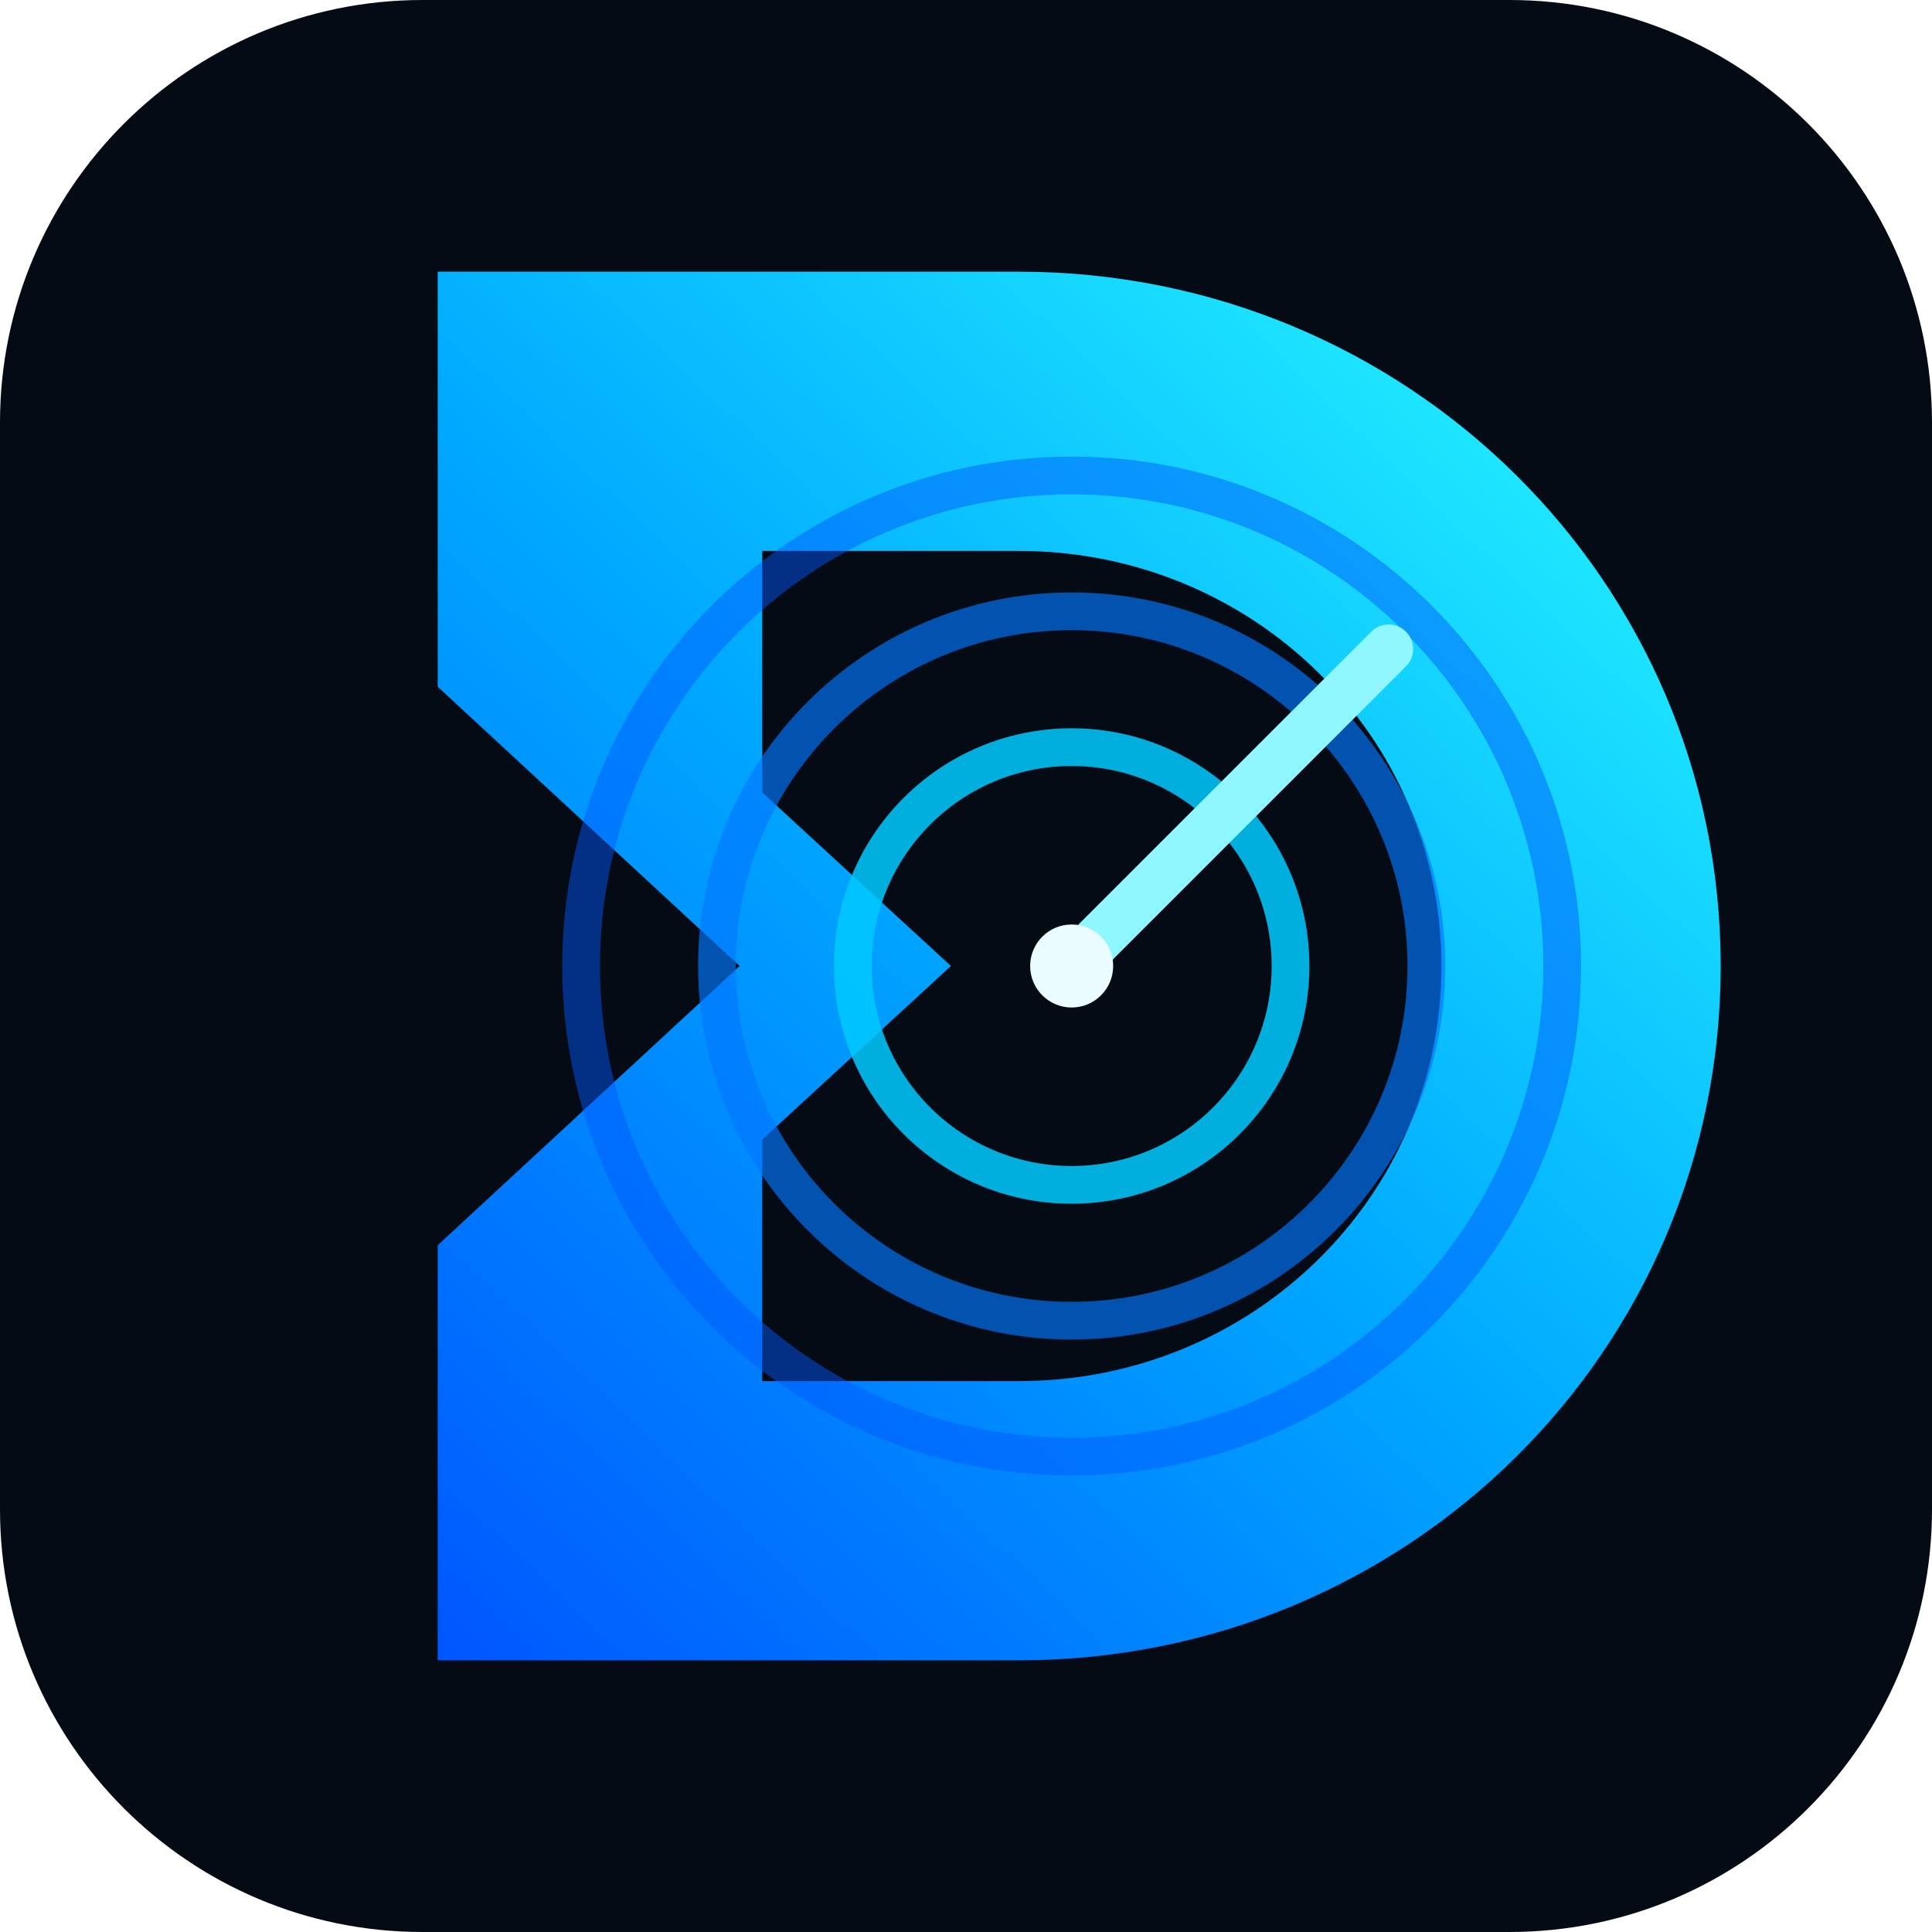
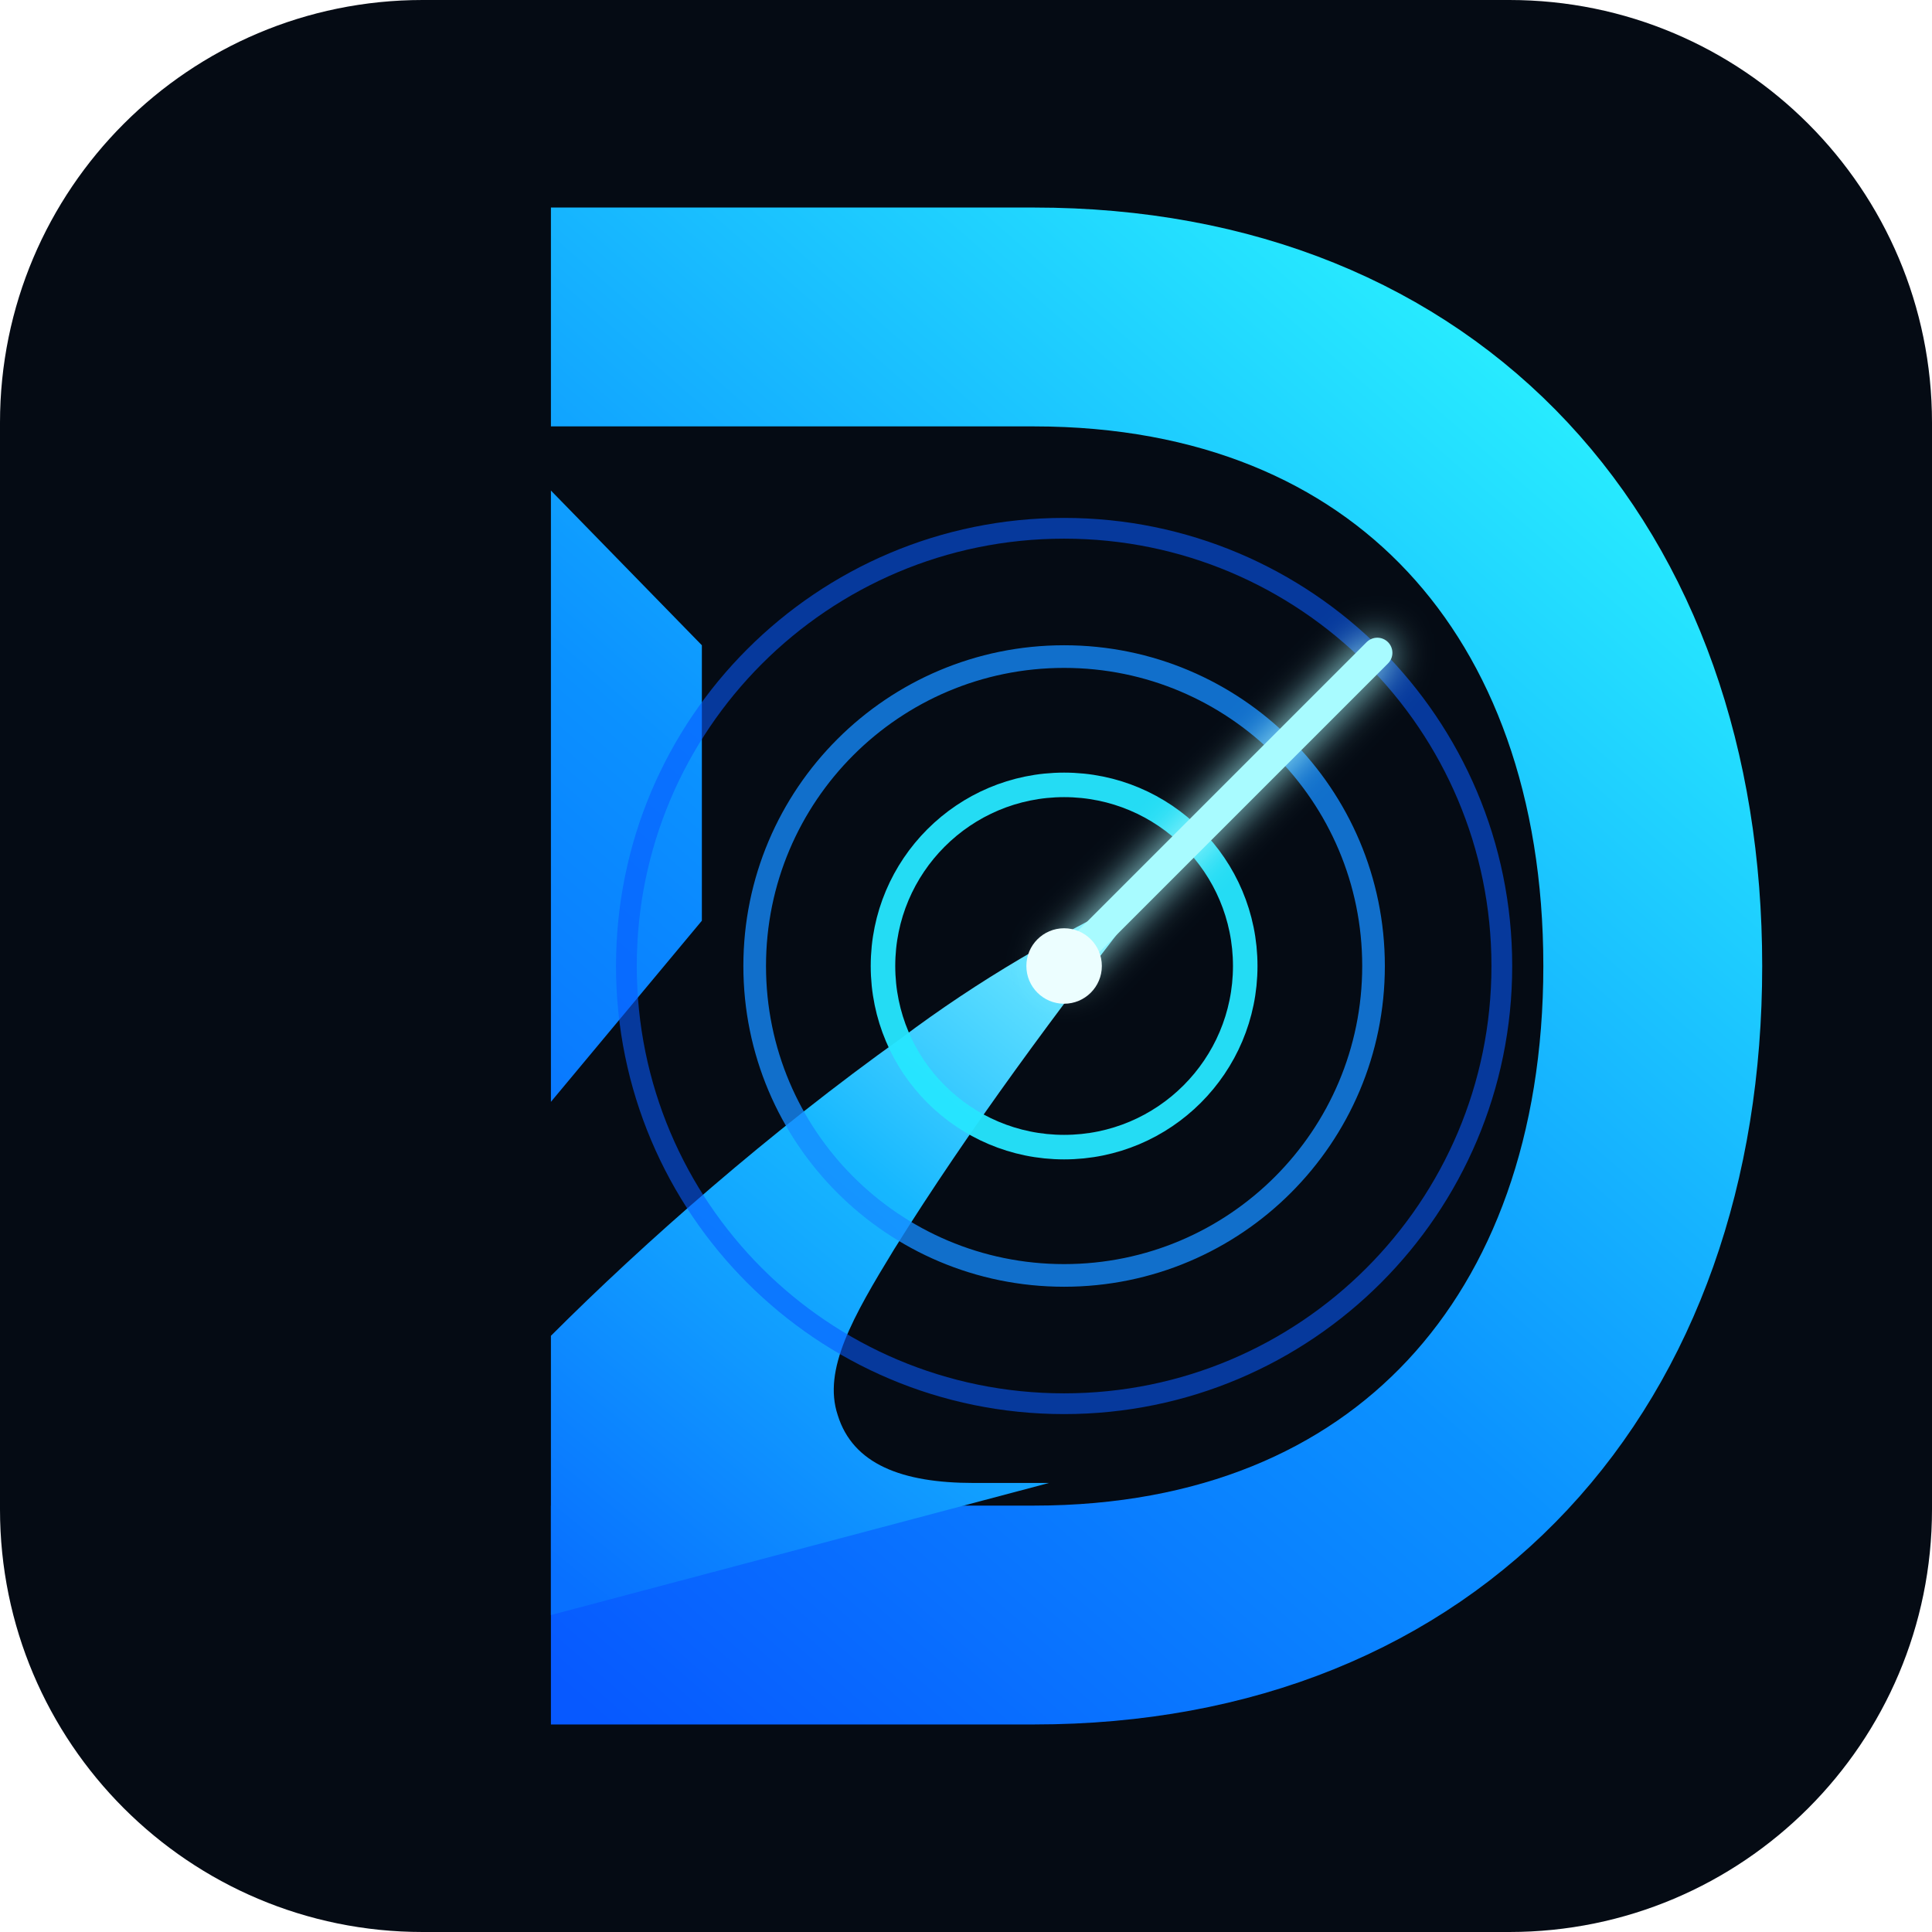
<svg xmlns="http://www.w3.org/2000/svg" viewBox="0 0 512 512" role="img" aria-label="Dalil">
  <defs>
-     <linearGradient id="dalil-blue" x1="96" y1="416" x2="408" y2="88" gradientUnits="userSpaceOnUse">
-       <stop offset="0" stop-color="#0057ff" />
-       <stop offset="0.52" stop-color="#00a8ff" />
-       <stop offset="1" stop-color="#22f0ff" />
+     <linearGradient id="dalil-shell" x1="118" y1="420" x2="410" y2="86" gradientUnits="userSpaceOnUse">
+       <stop offset="0" stop-color="#0759ff" />
+       <stop offset=".46" stop-color="#0b91ff" />
+       <stop offset="1" stop-color="#29f1ff" />
    </linearGradient>
-     <radialGradient id="dalil-core" cx="0" cy="0" r="1" gradientTransform="translate(284 256) rotate(90) scale(42)">
+     <linearGradient id="dalil-swoosh" x1="150" y1="420" x2="306" y2="230" gradientUnits="userSpaceOnUse">
+       <stop offset="0" stop-color="#0870ff" />
+       <stop offset=".55" stop-color="#16b7ff" />
+       <stop offset="1" stop-color="#8ffaff" />
+     </linearGradient>
+     <radialGradient id="dalil-glow" cx="0" cy="0" r="1" gradientTransform="translate(282 256) rotate(90) scale(44)">
      <stop offset="0" stop-color="#ffffff" />
-       <stop offset="0.35" stop-color="#8ff7ff" />
-       <stop offset="1" stop-color="#00c8ff" stop-opacity="0" />
+       <stop offset=".24" stop-color="#b9fbff" />
+       <stop offset=".6" stop-color="#22d7ff" stop-opacity=".55" />
+       <stop offset="1" stop-color="#00b8ff" stop-opacity="0" />
    </radialGradient>
+     <filter id="dalil-needle-glow" x="-40%" y="-40%" width="180%" height="180%">
+       <feGaussianBlur stdDeviation="5" result="blur" />
+       <feMerge>
+         <feMergeNode in="blur" />
+         <feMergeNode in="SourceGraphic" />
+       </feMerge>
+     </filter>
  </defs>
  <rect width="512" height="512" rx="112" fill="#050b14" />
-   <path d="M116 72h154c103 0 186 82 186 184s-83 184-186 184H116V330l80-74-80-74V72Zm86 74v64l50 46-50 46v64h68c62 0 112-49 112-110s-50-110-112-110h-68Z" fill="url(#dalil-blue)" />
+   <path d="M146 84H274        C376 84 438 154 438 256        C438 358 376 428 274 428        H146" fill="none" stroke="url(#dalil-shell)" stroke-width="58" stroke-linejoin="round" stroke-linecap="butt" />
+   <path d="M146 130        L186 171        V244        L146 292        Z" fill="url(#dalil-shell)" />
+   <path d="M146 428        V354        C171 329 204 300 239 275        C259 260 281 247 305 236        C280 268 257 299 237 331        C226 349 218 363 222 375        C226 388 239 393 258 393        H278" fill="url(#dalil-swoosh)" />
  <g fill="none" stroke-linecap="round">
-     <circle cx="284" cy="256" r="58" stroke="#00c8ff" stroke-width="10" opacity=".86" />
-     <circle cx="284" cy="256" r="94" stroke="#0077ff" stroke-width="10" opacity=".66" />
-     <circle cx="284" cy="256" r="130" stroke="#0057ff" stroke-width="10" opacity=".48" />
-     <path d="M284 256 368 172" stroke="#8ff7ff" stroke-width="13" />
+     <circle cx="282" cy="256" r="48" stroke="#26e6ff" stroke-width="6.5" opacity=".95" />
+     <circle cx="282" cy="256" r="82" stroke="#148cff" stroke-width="6" opacity=".78" />
+     <circle cx="282" cy="256" r="116" stroke="#0759ff" stroke-width="5.5" opacity=".58" />
  </g>
-   <circle cx="284" cy="256" r="42" fill="url(#dalil-core)" />
-   <circle cx="284" cy="256" r="11" fill="#eafcff" />
+   <path d="M282 256 L365 173" stroke="#a8fbff" stroke-width="8" stroke-linecap="round" filter="url(#dalil-needle-glow)" />
+   <circle cx="282" cy="256" r="44" fill="url(#dalil-glow)" />
+   <circle cx="282" cy="256" r="10" fill="#ecfeff" />
</svg>
